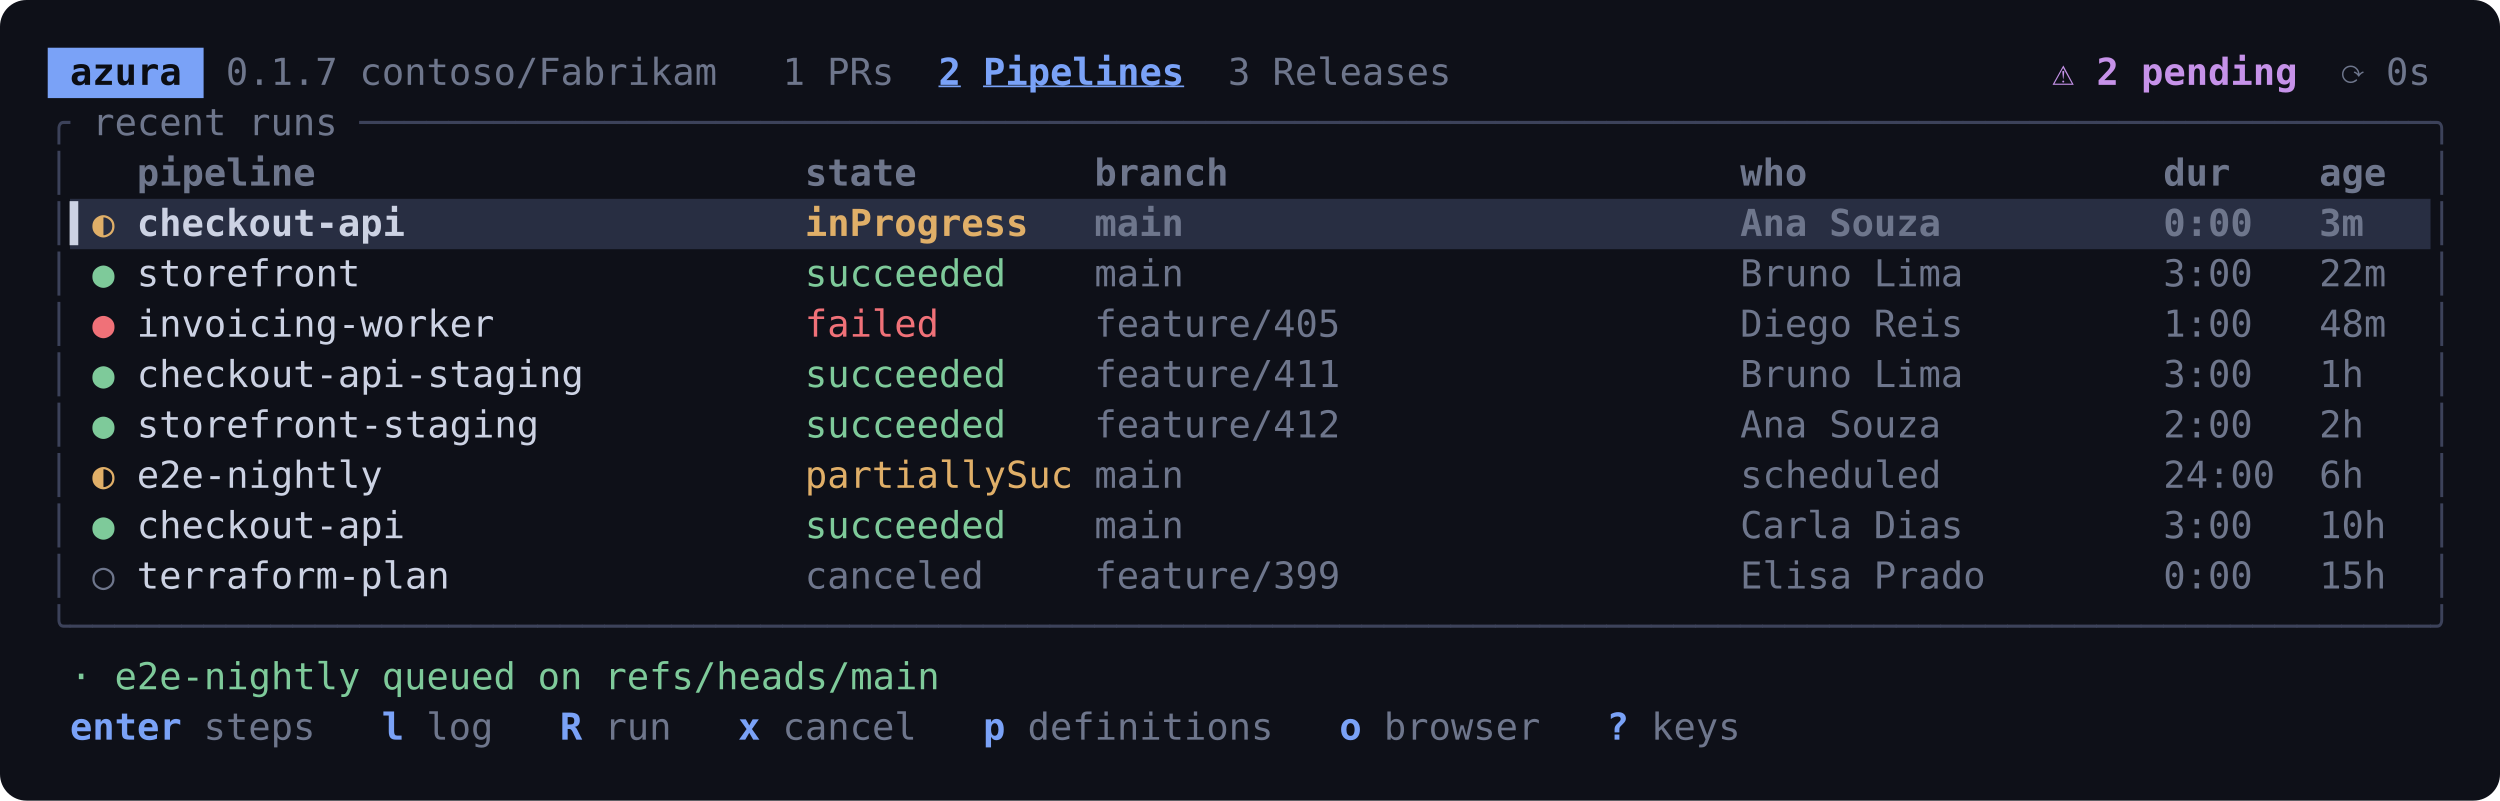
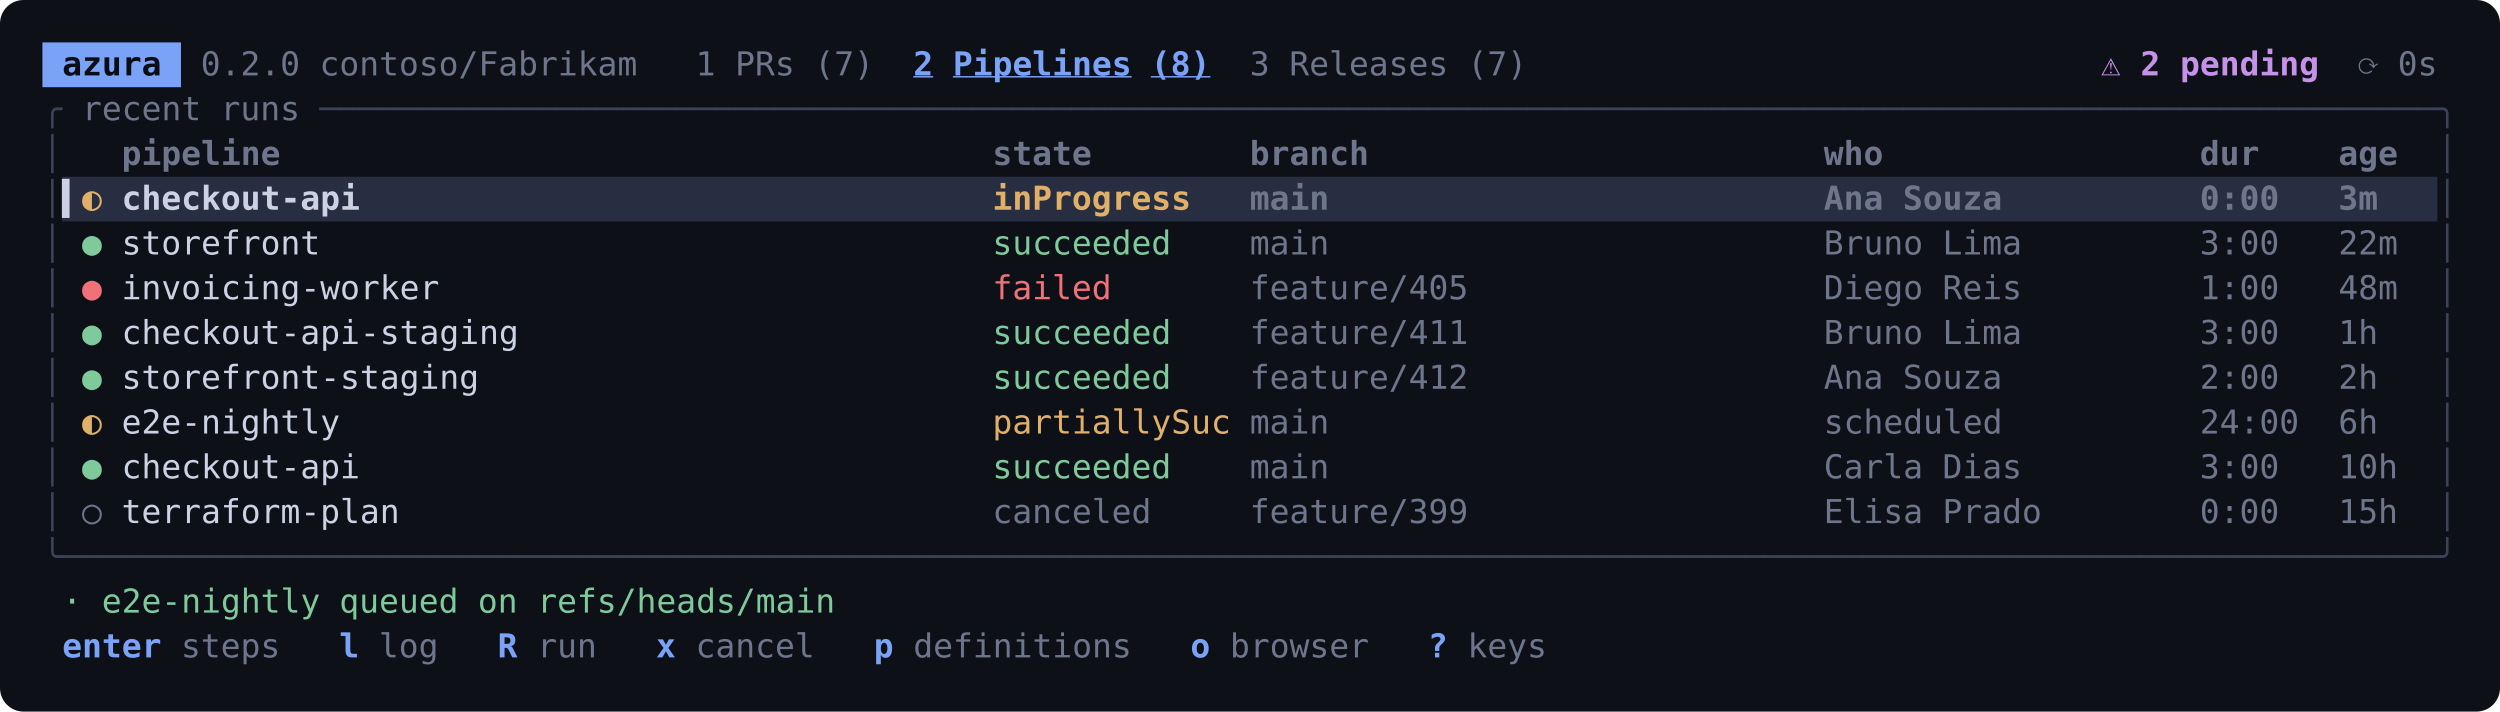
- <svg xmlns="http://www.w3.org/2000/svg" width="943" height="302" viewBox="0 0 943 302">
-   <rect width="943" height="302" rx="10" fill="#0e1018" />
+ <svg xmlns="http://www.w3.org/2000/svg" width="1061" height="302" viewBox="0 0 1061 302">
+   <rect width="1061" height="302" rx="10" fill="#0e1018" />
  <g font-family="SFMono-Regular,Menlo,Consolas,'DejaVu Sans Mono',monospace" font-size="14" xml:space="preserve">
    <rect x="18.0" y="18.0" width="58.8" height="19" fill="#7aa2f7" />
    <text x="26.4" y="32.0" textLength="42.0" lengthAdjust="spacingAndGlyphs" fill="#0b0d14" font-weight="600">azura</text>
-     <text x="85.2" y="32.0" textLength="42.0" lengthAdjust="spacingAndGlyphs" fill="#6e768c">0.1.7</text>
+     <text x="85.2" y="32.0" textLength="42.0" lengthAdjust="spacingAndGlyphs" fill="#6e768c">0.2.0</text>
    <text x="135.6" y="32.0" textLength="134.4" lengthAdjust="spacingAndGlyphs" fill="#6e768c">contoso/Fabrikam</text>
    <text x="295.2" y="32.0" textLength="8.4" lengthAdjust="spacingAndGlyphs" fill="#6e768c">1</text>
    <text x="312.0" y="32.0" textLength="25.2" lengthAdjust="spacingAndGlyphs" fill="#6e768c">PRs</text>
-     <text x="354.0" y="32.0" textLength="8.4" lengthAdjust="spacingAndGlyphs" fill="#7aa2f7" font-weight="600" text-decoration="underline">2</text>
-     <text x="370.8" y="32.0" textLength="75.6" lengthAdjust="spacingAndGlyphs" fill="#7aa2f7" font-weight="600" text-decoration="underline">Pipelines</text>
-     <text x="463.2" y="32.0" textLength="8.4" lengthAdjust="spacingAndGlyphs" fill="#6e768c">3</text>
-     <text x="480.0" y="32.0" textLength="67.2" lengthAdjust="spacingAndGlyphs" fill="#6e768c">Releases</text>
-     <text x="774.0" y="32.0" textLength="8.4" lengthAdjust="spacingAndGlyphs" fill="#c692e9" font-weight="600">⚠</text>
-     <text x="790.8" y="32.0" textLength="8.4" lengthAdjust="spacingAndGlyphs" fill="#c692e9" font-weight="600">2</text>
-     <text x="807.6" y="32.0" textLength="58.8" lengthAdjust="spacingAndGlyphs" fill="#c692e9" font-weight="600">pending</text>
-     <text x="883.2" y="32.0" textLength="8.4" lengthAdjust="spacingAndGlyphs" fill="#6e768c">⟳</text>
-     <text x="900.0" y="32.0" textLength="16.8" lengthAdjust="spacingAndGlyphs" fill="#6e768c">0s</text>
+     <text x="345.6" y="32.0" textLength="25.2" lengthAdjust="spacingAndGlyphs" fill="#6e768c">(7)</text>
+     <text x="387.6" y="32.0" textLength="8.4" lengthAdjust="spacingAndGlyphs" fill="#7aa2f7" font-weight="600" text-decoration="underline">2</text>
+     <text x="404.4" y="32.0" textLength="75.6" lengthAdjust="spacingAndGlyphs" fill="#7aa2f7" font-weight="600" text-decoration="underline">Pipelines</text>
+     <text x="488.4" y="32.0" textLength="25.2" lengthAdjust="spacingAndGlyphs" fill="#7aa2f7" font-weight="600" text-decoration="underline">(8)</text>
+     <text x="530.4" y="32.0" textLength="8.4" lengthAdjust="spacingAndGlyphs" fill="#6e768c">3</text>
+     <text x="547.2" y="32.0" textLength="67.2" lengthAdjust="spacingAndGlyphs" fill="#6e768c">Releases</text>
+     <text x="622.8" y="32.0" textLength="25.2" lengthAdjust="spacingAndGlyphs" fill="#6e768c">(7)</text>
+     <text x="891.6" y="32.0" textLength="8.4" lengthAdjust="spacingAndGlyphs" fill="#c692e9" font-weight="600">⚠</text>
+     <text x="908.4" y="32.0" textLength="8.4" lengthAdjust="spacingAndGlyphs" fill="#c692e9" font-weight="600">2</text>
+     <text x="925.2" y="32.0" textLength="58.8" lengthAdjust="spacingAndGlyphs" fill="#c692e9" font-weight="600">pending</text>
+     <text x="1000.8" y="32.0" textLength="8.4" lengthAdjust="spacingAndGlyphs" fill="#6e768c">⟳</text>
+     <text x="1017.6" y="32.0" textLength="16.8" lengthAdjust="spacingAndGlyphs" fill="#6e768c">0s</text>
    <text x="18.0" y="51.0" textLength="8.4" lengthAdjust="spacingAndGlyphs" fill="#3c425a">╭</text>
    <text x="34.8" y="51.0" textLength="50.4" lengthAdjust="spacingAndGlyphs" fill="#6e768c">recent</text>
    <text x="93.6" y="51.0" textLength="33.6" lengthAdjust="spacingAndGlyphs" fill="#6e768c">runs</text>
    <text x="135.6" y="51.0" textLength="8.4" lengthAdjust="spacingAndGlyphs" fill="#3c425a">─</text>
    <text x="144.0" y="51.0" textLength="8.4" lengthAdjust="spacingAndGlyphs" fill="#3c425a">─</text>
    <text x="152.4" y="51.0" textLength="8.4" lengthAdjust="spacingAndGlyphs" fill="#3c425a">─</text>
    <text x="160.8" y="51.0" textLength="8.4" lengthAdjust="spacingAndGlyphs" fill="#3c425a">─</text>
    <text x="169.2" y="51.0" textLength="8.4" lengthAdjust="spacingAndGlyphs" fill="#3c425a">─</text>
    <text x="177.6" y="51.0" textLength="8.4" lengthAdjust="spacingAndGlyphs" fill="#3c425a">─</text>
    <text x="186.0" y="51.0" textLength="8.4" lengthAdjust="spacingAndGlyphs" fill="#3c425a">─</text>
    <text x="194.4" y="51.0" textLength="8.4" lengthAdjust="spacingAndGlyphs" fill="#3c425a">─</text>
    <text x="202.8" y="51.0" textLength="8.4" lengthAdjust="spacingAndGlyphs" fill="#3c425a">─</text>
    <text x="211.2" y="51.0" textLength="8.4" lengthAdjust="spacingAndGlyphs" fill="#3c425a">─</text>
    <text x="219.6" y="51.0" textLength="8.4" lengthAdjust="spacingAndGlyphs" fill="#3c425a">─</text>
    <text x="228.0" y="51.0" textLength="8.4" lengthAdjust="spacingAndGlyphs" fill="#3c425a">─</text>
    <text x="236.4" y="51.0" textLength="8.4" lengthAdjust="spacingAndGlyphs" fill="#3c425a">─</text>
    <text x="244.8" y="51.0" textLength="8.4" lengthAdjust="spacingAndGlyphs" fill="#3c425a">─</text>
    <text x="253.2" y="51.0" textLength="8.4" lengthAdjust="spacingAndGlyphs" fill="#3c425a">─</text>
    <text x="261.6" y="51.0" textLength="8.4" lengthAdjust="spacingAndGlyphs" fill="#3c425a">─</text>
    <text x="270.0" y="51.0" textLength="8.4" lengthAdjust="spacingAndGlyphs" fill="#3c425a">─</text>
    <text x="278.4" y="51.0" textLength="8.4" lengthAdjust="spacingAndGlyphs" fill="#3c425a">─</text>
    <text x="286.8" y="51.0" textLength="8.4" lengthAdjust="spacingAndGlyphs" fill="#3c425a">─</text>
    <text x="295.2" y="51.0" textLength="8.4" lengthAdjust="spacingAndGlyphs" fill="#3c425a">─</text>
    <text x="303.6" y="51.0" textLength="8.4" lengthAdjust="spacingAndGlyphs" fill="#3c425a">─</text>
    <text x="312.0" y="51.0" textLength="8.4" lengthAdjust="spacingAndGlyphs" fill="#3c425a">─</text>
    <text x="320.4" y="51.0" textLength="8.4" lengthAdjust="spacingAndGlyphs" fill="#3c425a">─</text>
    <text x="328.8" y="51.0" textLength="8.4" lengthAdjust="spacingAndGlyphs" fill="#3c425a">─</text>
    <text x="337.2" y="51.0" textLength="8.4" lengthAdjust="spacingAndGlyphs" fill="#3c425a">─</text>
    <text x="345.6" y="51.0" textLength="8.4" lengthAdjust="spacingAndGlyphs" fill="#3c425a">─</text>
    <text x="354.0" y="51.0" textLength="8.4" lengthAdjust="spacingAndGlyphs" fill="#3c425a">─</text>
    <text x="362.4" y="51.0" textLength="8.4" lengthAdjust="spacingAndGlyphs" fill="#3c425a">─</text>
    <text x="370.8" y="51.0" textLength="8.4" lengthAdjust="spacingAndGlyphs" fill="#3c425a">─</text>
    <text x="379.2" y="51.0" textLength="8.4" lengthAdjust="spacingAndGlyphs" fill="#3c425a">─</text>
    <text x="387.6" y="51.0" textLength="8.4" lengthAdjust="spacingAndGlyphs" fill="#3c425a">─</text>
    <text x="396.0" y="51.0" textLength="8.4" lengthAdjust="spacingAndGlyphs" fill="#3c425a">─</text>
    <text x="404.4" y="51.0" textLength="8.4" lengthAdjust="spacingAndGlyphs" fill="#3c425a">─</text>
    <text x="412.8" y="51.0" textLength="8.4" lengthAdjust="spacingAndGlyphs" fill="#3c425a">─</text>
    <text x="421.2" y="51.0" textLength="8.4" lengthAdjust="spacingAndGlyphs" fill="#3c425a">─</text>
    <text x="429.6" y="51.0" textLength="8.4" lengthAdjust="spacingAndGlyphs" fill="#3c425a">─</text>
    <text x="438.0" y="51.0" textLength="8.4" lengthAdjust="spacingAndGlyphs" fill="#3c425a">─</text>
    <text x="446.4" y="51.0" textLength="8.4" lengthAdjust="spacingAndGlyphs" fill="#3c425a">─</text>
    <text x="454.8" y="51.0" textLength="8.4" lengthAdjust="spacingAndGlyphs" fill="#3c425a">─</text>
    <text x="463.2" y="51.0" textLength="8.4" lengthAdjust="spacingAndGlyphs" fill="#3c425a">─</text>
    <text x="471.6" y="51.0" textLength="8.4" lengthAdjust="spacingAndGlyphs" fill="#3c425a">─</text>
    <text x="480.0" y="51.0" textLength="8.4" lengthAdjust="spacingAndGlyphs" fill="#3c425a">─</text>
    <text x="488.4" y="51.0" textLength="8.4" lengthAdjust="spacingAndGlyphs" fill="#3c425a">─</text>
    <text x="496.8" y="51.0" textLength="8.4" lengthAdjust="spacingAndGlyphs" fill="#3c425a">─</text>
    <text x="505.2" y="51.0" textLength="8.4" lengthAdjust="spacingAndGlyphs" fill="#3c425a">─</text>
    <text x="513.6" y="51.0" textLength="8.4" lengthAdjust="spacingAndGlyphs" fill="#3c425a">─</text>
    <text x="522.0" y="51.0" textLength="8.4" lengthAdjust="spacingAndGlyphs" fill="#3c425a">─</text>
    <text x="530.4" y="51.0" textLength="8.4" lengthAdjust="spacingAndGlyphs" fill="#3c425a">─</text>
    <text x="538.8" y="51.0" textLength="8.4" lengthAdjust="spacingAndGlyphs" fill="#3c425a">─</text>
    <text x="547.2" y="51.0" textLength="8.4" lengthAdjust="spacingAndGlyphs" fill="#3c425a">─</text>
    <text x="555.6" y="51.0" textLength="8.4" lengthAdjust="spacingAndGlyphs" fill="#3c425a">─</text>
    <text x="564.0" y="51.0" textLength="8.4" lengthAdjust="spacingAndGlyphs" fill="#3c425a">─</text>
    <text x="572.4" y="51.0" textLength="8.4" lengthAdjust="spacingAndGlyphs" fill="#3c425a">─</text>
    <text x="580.8" y="51.0" textLength="8.4" lengthAdjust="spacingAndGlyphs" fill="#3c425a">─</text>
    <text x="589.2" y="51.0" textLength="8.4" lengthAdjust="spacingAndGlyphs" fill="#3c425a">─</text>
    <text x="597.6" y="51.0" textLength="8.4" lengthAdjust="spacingAndGlyphs" fill="#3c425a">─</text>
    <text x="606.0" y="51.0" textLength="8.4" lengthAdjust="spacingAndGlyphs" fill="#3c425a">─</text>
    <text x="614.4" y="51.0" textLength="8.4" lengthAdjust="spacingAndGlyphs" fill="#3c425a">─</text>
    <text x="622.8" y="51.0" textLength="8.4" lengthAdjust="spacingAndGlyphs" fill="#3c425a">─</text>
    <text x="631.2" y="51.0" textLength="8.4" lengthAdjust="spacingAndGlyphs" fill="#3c425a">─</text>
    <text x="639.6" y="51.0" textLength="8.4" lengthAdjust="spacingAndGlyphs" fill="#3c425a">─</text>
    <text x="648.0" y="51.0" textLength="8.4" lengthAdjust="spacingAndGlyphs" fill="#3c425a">─</text>
    <text x="656.4" y="51.0" textLength="8.4" lengthAdjust="spacingAndGlyphs" fill="#3c425a">─</text>
    <text x="664.8" y="51.0" textLength="8.4" lengthAdjust="spacingAndGlyphs" fill="#3c425a">─</text>
    <text x="673.2" y="51.0" textLength="8.4" lengthAdjust="spacingAndGlyphs" fill="#3c425a">─</text>
    <text x="681.6" y="51.0" textLength="8.4" lengthAdjust="spacingAndGlyphs" fill="#3c425a">─</text>
    <text x="690.0" y="51.0" textLength="8.4" lengthAdjust="spacingAndGlyphs" fill="#3c425a">─</text>
    <text x="698.4" y="51.0" textLength="8.4" lengthAdjust="spacingAndGlyphs" fill="#3c425a">─</text>
    <text x="706.8" y="51.0" textLength="8.4" lengthAdjust="spacingAndGlyphs" fill="#3c425a">─</text>
    <text x="715.2" y="51.0" textLength="8.4" lengthAdjust="spacingAndGlyphs" fill="#3c425a">─</text>
    <text x="723.6" y="51.0" textLength="8.4" lengthAdjust="spacingAndGlyphs" fill="#3c425a">─</text>
    <text x="732.0" y="51.0" textLength="8.4" lengthAdjust="spacingAndGlyphs" fill="#3c425a">─</text>
    <text x="740.4" y="51.0" textLength="8.4" lengthAdjust="spacingAndGlyphs" fill="#3c425a">─</text>
    <text x="748.8" y="51.0" textLength="8.4" lengthAdjust="spacingAndGlyphs" fill="#3c425a">─</text>
    <text x="757.2" y="51.0" textLength="8.4" lengthAdjust="spacingAndGlyphs" fill="#3c425a">─</text>
    <text x="765.6" y="51.0" textLength="8.4" lengthAdjust="spacingAndGlyphs" fill="#3c425a">─</text>
    <text x="774.0" y="51.0" textLength="8.4" lengthAdjust="spacingAndGlyphs" fill="#3c425a">─</text>
    <text x="782.4" y="51.0" textLength="8.4" lengthAdjust="spacingAndGlyphs" fill="#3c425a">─</text>
    <text x="790.8" y="51.0" textLength="8.4" lengthAdjust="spacingAndGlyphs" fill="#3c425a">─</text>
    <text x="799.2" y="51.0" textLength="8.4" lengthAdjust="spacingAndGlyphs" fill="#3c425a">─</text>
    <text x="807.6" y="51.0" textLength="8.4" lengthAdjust="spacingAndGlyphs" fill="#3c425a">─</text>
    <text x="816.0" y="51.0" textLength="8.4" lengthAdjust="spacingAndGlyphs" fill="#3c425a">─</text>
    <text x="824.4" y="51.0" textLength="8.4" lengthAdjust="spacingAndGlyphs" fill="#3c425a">─</text>
    <text x="832.8" y="51.0" textLength="8.4" lengthAdjust="spacingAndGlyphs" fill="#3c425a">─</text>
    <text x="841.2" y="51.0" textLength="8.4" lengthAdjust="spacingAndGlyphs" fill="#3c425a">─</text>
    <text x="849.6" y="51.0" textLength="8.4" lengthAdjust="spacingAndGlyphs" fill="#3c425a">─</text>
    <text x="858.0" y="51.0" textLength="8.4" lengthAdjust="spacingAndGlyphs" fill="#3c425a">─</text>
    <text x="866.4" y="51.0" textLength="8.4" lengthAdjust="spacingAndGlyphs" fill="#3c425a">─</text>
    <text x="874.8" y="51.0" textLength="8.4" lengthAdjust="spacingAndGlyphs" fill="#3c425a">─</text>
    <text x="883.2" y="51.0" textLength="8.4" lengthAdjust="spacingAndGlyphs" fill="#3c425a">─</text>
    <text x="891.6" y="51.0" textLength="8.4" lengthAdjust="spacingAndGlyphs" fill="#3c425a">─</text>
    <text x="900.0" y="51.0" textLength="8.4" lengthAdjust="spacingAndGlyphs" fill="#3c425a">─</text>
    <text x="908.4" y="51.0" textLength="8.4" lengthAdjust="spacingAndGlyphs" fill="#3c425a">─</text>
-     <text x="916.8" y="51.0" textLength="8.4" lengthAdjust="spacingAndGlyphs" fill="#3c425a">╮</text>
+     <text x="916.8" y="51.0" textLength="8.4" lengthAdjust="spacingAndGlyphs" fill="#3c425a">─</text>
+     <text x="925.2" y="51.0" textLength="8.4" lengthAdjust="spacingAndGlyphs" fill="#3c425a">─</text>
+     <text x="933.6" y="51.0" textLength="8.4" lengthAdjust="spacingAndGlyphs" fill="#3c425a">─</text>
+     <text x="942.0" y="51.0" textLength="8.4" lengthAdjust="spacingAndGlyphs" fill="#3c425a">─</text>
+     <text x="950.4" y="51.0" textLength="8.4" lengthAdjust="spacingAndGlyphs" fill="#3c425a">─</text>
+     <text x="958.8" y="51.0" textLength="8.4" lengthAdjust="spacingAndGlyphs" fill="#3c425a">─</text>
+     <text x="967.2" y="51.0" textLength="8.4" lengthAdjust="spacingAndGlyphs" fill="#3c425a">─</text>
+     <text x="975.6" y="51.0" textLength="8.4" lengthAdjust="spacingAndGlyphs" fill="#3c425a">─</text>
+     <text x="984.0" y="51.0" textLength="8.4" lengthAdjust="spacingAndGlyphs" fill="#3c425a">─</text>
+     <text x="992.4" y="51.0" textLength="8.4" lengthAdjust="spacingAndGlyphs" fill="#3c425a">─</text>
+     <text x="1000.8" y="51.0" textLength="8.4" lengthAdjust="spacingAndGlyphs" fill="#3c425a">─</text>
+     <text x="1009.2" y="51.0" textLength="8.4" lengthAdjust="spacingAndGlyphs" fill="#3c425a">─</text>
+     <text x="1017.6" y="51.0" textLength="8.4" lengthAdjust="spacingAndGlyphs" fill="#3c425a">─</text>
+     <text x="1026.0" y="51.0" textLength="8.4" lengthAdjust="spacingAndGlyphs" fill="#3c425a">─</text>
+     <text x="1034.4" y="51.0" textLength="8.4" lengthAdjust="spacingAndGlyphs" fill="#3c425a">╮</text>
    <text x="18.0" y="70.0" textLength="8.4" lengthAdjust="spacingAndGlyphs" fill="#3c425a">│</text>
    <text x="51.6" y="70.0" textLength="67.2" lengthAdjust="spacingAndGlyphs" fill="#6e768c" font-weight="600">pipeline</text>
-     <text x="303.6" y="70.0" textLength="42.0" lengthAdjust="spacingAndGlyphs" fill="#6e768c" font-weight="600">state</text>
-     <text x="412.8" y="70.0" textLength="50.4" lengthAdjust="spacingAndGlyphs" fill="#6e768c" font-weight="600">branch</text>
-     <text x="656.4" y="70.0" textLength="25.2" lengthAdjust="spacingAndGlyphs" fill="#6e768c" font-weight="600">who</text>
-     <text x="816.0" y="70.0" textLength="25.2" lengthAdjust="spacingAndGlyphs" fill="#6e768c" font-weight="600">dur</text>
-     <text x="874.8" y="70.0" textLength="25.2" lengthAdjust="spacingAndGlyphs" fill="#6e768c" font-weight="600">age</text>
-     <text x="916.8" y="70.0" textLength="8.4" lengthAdjust="spacingAndGlyphs" fill="#3c425a">│</text>
-     <rect x="26.4" y="75.0" width="890.4" height="19" fill="#282e42" />
+     <text x="421.2" y="70.0" textLength="42.0" lengthAdjust="spacingAndGlyphs" fill="#6e768c" font-weight="600">state</text>
+     <text x="530.4" y="70.0" textLength="50.4" lengthAdjust="spacingAndGlyphs" fill="#6e768c" font-weight="600">branch</text>
+     <text x="774.0" y="70.0" textLength="25.2" lengthAdjust="spacingAndGlyphs" fill="#6e768c" font-weight="600">who</text>
+     <text x="933.6" y="70.0" textLength="25.2" lengthAdjust="spacingAndGlyphs" fill="#6e768c" font-weight="600">dur</text>
+     <text x="992.4" y="70.0" textLength="25.2" lengthAdjust="spacingAndGlyphs" fill="#6e768c" font-weight="600">age</text>
+     <text x="1034.4" y="70.0" textLength="8.4" lengthAdjust="spacingAndGlyphs" fill="#3c425a">│</text>
+     <rect x="26.4" y="75.0" width="1008.0" height="19" fill="#282e42" />
    <text x="18.0" y="89.0" textLength="8.4" lengthAdjust="spacingAndGlyphs" fill="#3c425a">│</text>
    <text x="26.4" y="89.0" textLength="8.4" lengthAdjust="spacingAndGlyphs" fill="#ccd2e3" font-weight="600">▍</text>
    <text x="34.8" y="89.0" textLength="8.4" lengthAdjust="spacingAndGlyphs" fill="#e0af68" font-weight="600">◐</text>
    <text x="51.6" y="89.0" textLength="100.8" lengthAdjust="spacingAndGlyphs" fill="#ccd2e3" font-weight="600">checkout-api</text>
-     <text x="303.6" y="89.0" textLength="84.0" lengthAdjust="spacingAndGlyphs" fill="#e0af68" font-weight="600">inProgress</text>
-     <text x="412.8" y="89.0" textLength="33.6" lengthAdjust="spacingAndGlyphs" fill="#6e768c" font-weight="600">main</text>
-     <text x="656.4" y="89.0" textLength="25.2" lengthAdjust="spacingAndGlyphs" fill="#6e768c" font-weight="600">Ana</text>
-     <text x="690.0" y="89.0" textLength="42.0" lengthAdjust="spacingAndGlyphs" fill="#6e768c" font-weight="600">Souza</text>
-     <text x="816.0" y="89.0" textLength="33.6" lengthAdjust="spacingAndGlyphs" fill="#6e768c" font-weight="600">0:00</text>
-     <text x="874.8" y="89.0" textLength="16.8" lengthAdjust="spacingAndGlyphs" fill="#6e768c" font-weight="600">3m</text>
-     <text x="916.8" y="89.0" textLength="8.4" lengthAdjust="spacingAndGlyphs" fill="#3c425a">│</text>
+     <text x="421.2" y="89.0" textLength="84.0" lengthAdjust="spacingAndGlyphs" fill="#e0af68" font-weight="600">inProgress</text>
+     <text x="530.4" y="89.0" textLength="33.6" lengthAdjust="spacingAndGlyphs" fill="#6e768c" font-weight="600">main</text>
+     <text x="774.0" y="89.0" textLength="25.2" lengthAdjust="spacingAndGlyphs" fill="#6e768c" font-weight="600">Ana</text>
+     <text x="807.6" y="89.0" textLength="42.0" lengthAdjust="spacingAndGlyphs" fill="#6e768c" font-weight="600">Souza</text>
+     <text x="933.6" y="89.0" textLength="33.6" lengthAdjust="spacingAndGlyphs" fill="#6e768c" font-weight="600">0:00</text>
+     <text x="992.4" y="89.0" textLength="16.8" lengthAdjust="spacingAndGlyphs" fill="#6e768c" font-weight="600">3m</text>
+     <text x="1034.4" y="89.0" textLength="8.4" lengthAdjust="spacingAndGlyphs" fill="#3c425a">│</text>
    <text x="18.0" y="108.0" textLength="8.4" lengthAdjust="spacingAndGlyphs" fill="#3c425a">│</text>
    <text x="34.8" y="108.0" textLength="8.4" lengthAdjust="spacingAndGlyphs" fill="#7eca9a">●</text>
    <text x="51.6" y="108.0" textLength="84.0" lengthAdjust="spacingAndGlyphs" fill="#ccd2e3">storefront</text>
-     <text x="303.6" y="108.0" textLength="75.6" lengthAdjust="spacingAndGlyphs" fill="#7eca9a">succeeded</text>
-     <text x="412.8" y="108.0" textLength="33.6" lengthAdjust="spacingAndGlyphs" fill="#6e768c">main</text>
-     <text x="656.4" y="108.0" textLength="42.0" lengthAdjust="spacingAndGlyphs" fill="#6e768c">Bruno</text>
-     <text x="706.8" y="108.0" textLength="33.6" lengthAdjust="spacingAndGlyphs" fill="#6e768c">Lima</text>
-     <text x="816.0" y="108.0" textLength="33.6" lengthAdjust="spacingAndGlyphs" fill="#6e768c">3:00</text>
-     <text x="874.8" y="108.0" textLength="25.2" lengthAdjust="spacingAndGlyphs" fill="#6e768c">22m</text>
-     <text x="916.8" y="108.0" textLength="8.4" lengthAdjust="spacingAndGlyphs" fill="#3c425a">│</text>
+     <text x="421.2" y="108.0" textLength="75.6" lengthAdjust="spacingAndGlyphs" fill="#7eca9a">succeeded</text>
+     <text x="530.4" y="108.0" textLength="33.6" lengthAdjust="spacingAndGlyphs" fill="#6e768c">main</text>
+     <text x="774.0" y="108.0" textLength="42.0" lengthAdjust="spacingAndGlyphs" fill="#6e768c">Bruno</text>
+     <text x="824.4" y="108.0" textLength="33.6" lengthAdjust="spacingAndGlyphs" fill="#6e768c">Lima</text>
+     <text x="933.6" y="108.0" textLength="33.6" lengthAdjust="spacingAndGlyphs" fill="#6e768c">3:00</text>
+     <text x="992.4" y="108.0" textLength="25.2" lengthAdjust="spacingAndGlyphs" fill="#6e768c">22m</text>
+     <text x="1034.4" y="108.0" textLength="8.4" lengthAdjust="spacingAndGlyphs" fill="#3c425a">│</text>
    <text x="18.0" y="127.0" textLength="8.4" lengthAdjust="spacingAndGlyphs" fill="#3c425a">│</text>
    <text x="34.8" y="127.0" textLength="8.4" lengthAdjust="spacingAndGlyphs" fill="#f07178">●</text>
    <text x="51.6" y="127.0" textLength="134.4" lengthAdjust="spacingAndGlyphs" fill="#ccd2e3">invoicing-worker</text>
-     <text x="303.6" y="127.0" textLength="50.4" lengthAdjust="spacingAndGlyphs" fill="#f07178">failed</text>
-     <text x="412.8" y="127.0" textLength="92.4" lengthAdjust="spacingAndGlyphs" fill="#6e768c">feature/405</text>
-     <text x="656.4" y="127.0" textLength="42.0" lengthAdjust="spacingAndGlyphs" fill="#6e768c">Diego</text>
-     <text x="706.8" y="127.0" textLength="33.6" lengthAdjust="spacingAndGlyphs" fill="#6e768c">Reis</text>
-     <text x="816.0" y="127.0" textLength="33.6" lengthAdjust="spacingAndGlyphs" fill="#6e768c">1:00</text>
-     <text x="874.8" y="127.0" textLength="25.2" lengthAdjust="spacingAndGlyphs" fill="#6e768c">48m</text>
-     <text x="916.8" y="127.0" textLength="8.4" lengthAdjust="spacingAndGlyphs" fill="#3c425a">│</text>
+     <text x="421.2" y="127.0" textLength="50.4" lengthAdjust="spacingAndGlyphs" fill="#f07178">failed</text>
+     <text x="530.4" y="127.0" textLength="92.4" lengthAdjust="spacingAndGlyphs" fill="#6e768c">feature/405</text>
+     <text x="774.0" y="127.0" textLength="42.0" lengthAdjust="spacingAndGlyphs" fill="#6e768c">Diego</text>
+     <text x="824.4" y="127.0" textLength="33.6" lengthAdjust="spacingAndGlyphs" fill="#6e768c">Reis</text>
+     <text x="933.6" y="127.0" textLength="33.6" lengthAdjust="spacingAndGlyphs" fill="#6e768c">1:00</text>
+     <text x="992.4" y="127.0" textLength="25.2" lengthAdjust="spacingAndGlyphs" fill="#6e768c">48m</text>
+     <text x="1034.4" y="127.0" textLength="8.4" lengthAdjust="spacingAndGlyphs" fill="#3c425a">│</text>
    <text x="18.0" y="146.0" textLength="8.4" lengthAdjust="spacingAndGlyphs" fill="#3c425a">│</text>
    <text x="34.8" y="146.0" textLength="8.4" lengthAdjust="spacingAndGlyphs" fill="#7eca9a">●</text>
    <text x="51.6" y="146.0" textLength="168.0" lengthAdjust="spacingAndGlyphs" fill="#ccd2e3">checkout-api-staging</text>
-     <text x="303.6" y="146.0" textLength="75.6" lengthAdjust="spacingAndGlyphs" fill="#7eca9a">succeeded</text>
-     <text x="412.8" y="146.0" textLength="92.4" lengthAdjust="spacingAndGlyphs" fill="#6e768c">feature/411</text>
-     <text x="656.4" y="146.0" textLength="42.0" lengthAdjust="spacingAndGlyphs" fill="#6e768c">Bruno</text>
-     <text x="706.8" y="146.0" textLength="33.6" lengthAdjust="spacingAndGlyphs" fill="#6e768c">Lima</text>
-     <text x="816.0" y="146.0" textLength="33.6" lengthAdjust="spacingAndGlyphs" fill="#6e768c">3:00</text>
-     <text x="874.8" y="146.0" textLength="16.8" lengthAdjust="spacingAndGlyphs" fill="#6e768c">1h</text>
-     <text x="916.8" y="146.0" textLength="8.4" lengthAdjust="spacingAndGlyphs" fill="#3c425a">│</text>
+     <text x="421.2" y="146.0" textLength="75.6" lengthAdjust="spacingAndGlyphs" fill="#7eca9a">succeeded</text>
+     <text x="530.4" y="146.0" textLength="92.4" lengthAdjust="spacingAndGlyphs" fill="#6e768c">feature/411</text>
+     <text x="774.0" y="146.0" textLength="42.0" lengthAdjust="spacingAndGlyphs" fill="#6e768c">Bruno</text>
+     <text x="824.4" y="146.0" textLength="33.6" lengthAdjust="spacingAndGlyphs" fill="#6e768c">Lima</text>
+     <text x="933.6" y="146.0" textLength="33.6" lengthAdjust="spacingAndGlyphs" fill="#6e768c">3:00</text>
+     <text x="992.4" y="146.0" textLength="16.8" lengthAdjust="spacingAndGlyphs" fill="#6e768c">1h</text>
+     <text x="1034.4" y="146.0" textLength="8.4" lengthAdjust="spacingAndGlyphs" fill="#3c425a">│</text>
    <text x="18.0" y="165.0" textLength="8.4" lengthAdjust="spacingAndGlyphs" fill="#3c425a">│</text>
    <text x="34.8" y="165.0" textLength="8.4" lengthAdjust="spacingAndGlyphs" fill="#7eca9a">●</text>
    <text x="51.6" y="165.0" textLength="151.2" lengthAdjust="spacingAndGlyphs" fill="#ccd2e3">storefront-staging</text>
-     <text x="303.6" y="165.0" textLength="75.6" lengthAdjust="spacingAndGlyphs" fill="#7eca9a">succeeded</text>
-     <text x="412.8" y="165.0" textLength="92.4" lengthAdjust="spacingAndGlyphs" fill="#6e768c">feature/412</text>
-     <text x="656.4" y="165.0" textLength="25.2" lengthAdjust="spacingAndGlyphs" fill="#6e768c">Ana</text>
-     <text x="690.0" y="165.0" textLength="42.0" lengthAdjust="spacingAndGlyphs" fill="#6e768c">Souza</text>
-     <text x="816.0" y="165.0" textLength="33.6" lengthAdjust="spacingAndGlyphs" fill="#6e768c">2:00</text>
-     <text x="874.8" y="165.0" textLength="16.8" lengthAdjust="spacingAndGlyphs" fill="#6e768c">2h</text>
-     <text x="916.8" y="165.0" textLength="8.4" lengthAdjust="spacingAndGlyphs" fill="#3c425a">│</text>
+     <text x="421.2" y="165.0" textLength="75.6" lengthAdjust="spacingAndGlyphs" fill="#7eca9a">succeeded</text>
+     <text x="530.4" y="165.0" textLength="92.4" lengthAdjust="spacingAndGlyphs" fill="#6e768c">feature/412</text>
+     <text x="774.0" y="165.0" textLength="25.2" lengthAdjust="spacingAndGlyphs" fill="#6e768c">Ana</text>
+     <text x="807.6" y="165.0" textLength="42.0" lengthAdjust="spacingAndGlyphs" fill="#6e768c">Souza</text>
+     <text x="933.6" y="165.0" textLength="33.6" lengthAdjust="spacingAndGlyphs" fill="#6e768c">2:00</text>
+     <text x="992.4" y="165.0" textLength="16.8" lengthAdjust="spacingAndGlyphs" fill="#6e768c">2h</text>
+     <text x="1034.4" y="165.0" textLength="8.4" lengthAdjust="spacingAndGlyphs" fill="#3c425a">│</text>
    <text x="18.0" y="184.0" textLength="8.4" lengthAdjust="spacingAndGlyphs" fill="#3c425a">│</text>
    <text x="34.8" y="184.0" textLength="8.4" lengthAdjust="spacingAndGlyphs" fill="#e0af68">◐</text>
    <text x="51.6" y="184.0" textLength="92.4" lengthAdjust="spacingAndGlyphs" fill="#ccd2e3">e2e-nightly</text>
-     <text x="303.6" y="184.0" textLength="100.8" lengthAdjust="spacingAndGlyphs" fill="#e0af68">partiallySuc</text>
-     <text x="412.8" y="184.0" textLength="33.6" lengthAdjust="spacingAndGlyphs" fill="#6e768c">main</text>
-     <text x="656.4" y="184.0" textLength="75.6" lengthAdjust="spacingAndGlyphs" fill="#6e768c">scheduled</text>
-     <text x="816.0" y="184.0" textLength="42.0" lengthAdjust="spacingAndGlyphs" fill="#6e768c">24:00</text>
-     <text x="874.8" y="184.0" textLength="16.8" lengthAdjust="spacingAndGlyphs" fill="#6e768c">6h</text>
-     <text x="916.8" y="184.0" textLength="8.4" lengthAdjust="spacingAndGlyphs" fill="#3c425a">│</text>
+     <text x="421.2" y="184.0" textLength="100.8" lengthAdjust="spacingAndGlyphs" fill="#e0af68">partiallySuc</text>
+     <text x="530.4" y="184.0" textLength="33.6" lengthAdjust="spacingAndGlyphs" fill="#6e768c">main</text>
+     <text x="774.0" y="184.0" textLength="75.6" lengthAdjust="spacingAndGlyphs" fill="#6e768c">scheduled</text>
+     <text x="933.6" y="184.0" textLength="42.0" lengthAdjust="spacingAndGlyphs" fill="#6e768c">24:00</text>
+     <text x="992.4" y="184.0" textLength="16.8" lengthAdjust="spacingAndGlyphs" fill="#6e768c">6h</text>
+     <text x="1034.4" y="184.0" textLength="8.4" lengthAdjust="spacingAndGlyphs" fill="#3c425a">│</text>
    <text x="18.0" y="203.0" textLength="8.4" lengthAdjust="spacingAndGlyphs" fill="#3c425a">│</text>
    <text x="34.8" y="203.0" textLength="8.4" lengthAdjust="spacingAndGlyphs" fill="#7eca9a">●</text>
    <text x="51.6" y="203.0" textLength="100.8" lengthAdjust="spacingAndGlyphs" fill="#ccd2e3">checkout-api</text>
-     <text x="303.6" y="203.0" textLength="75.6" lengthAdjust="spacingAndGlyphs" fill="#7eca9a">succeeded</text>
-     <text x="412.8" y="203.0" textLength="33.6" lengthAdjust="spacingAndGlyphs" fill="#6e768c">main</text>
-     <text x="656.4" y="203.0" textLength="42.0" lengthAdjust="spacingAndGlyphs" fill="#6e768c">Carla</text>
-     <text x="706.8" y="203.0" textLength="33.6" lengthAdjust="spacingAndGlyphs" fill="#6e768c">Dias</text>
-     <text x="816.0" y="203.0" textLength="33.6" lengthAdjust="spacingAndGlyphs" fill="#6e768c">3:00</text>
-     <text x="874.8" y="203.0" textLength="25.2" lengthAdjust="spacingAndGlyphs" fill="#6e768c">10h</text>
-     <text x="916.8" y="203.0" textLength="8.4" lengthAdjust="spacingAndGlyphs" fill="#3c425a">│</text>
+     <text x="421.2" y="203.0" textLength="75.6" lengthAdjust="spacingAndGlyphs" fill="#7eca9a">succeeded</text>
+     <text x="530.4" y="203.0" textLength="33.6" lengthAdjust="spacingAndGlyphs" fill="#6e768c">main</text>
+     <text x="774.0" y="203.0" textLength="42.0" lengthAdjust="spacingAndGlyphs" fill="#6e768c">Carla</text>
+     <text x="824.4" y="203.0" textLength="33.6" lengthAdjust="spacingAndGlyphs" fill="#6e768c">Dias</text>
+     <text x="933.6" y="203.0" textLength="33.6" lengthAdjust="spacingAndGlyphs" fill="#6e768c">3:00</text>
+     <text x="992.4" y="203.0" textLength="25.2" lengthAdjust="spacingAndGlyphs" fill="#6e768c">10h</text>
+     <text x="1034.4" y="203.0" textLength="8.4" lengthAdjust="spacingAndGlyphs" fill="#3c425a">│</text>
    <text x="18.0" y="222.0" textLength="8.4" lengthAdjust="spacingAndGlyphs" fill="#3c425a">│</text>
    <text x="34.8" y="222.0" textLength="8.4" lengthAdjust="spacingAndGlyphs" fill="#6e768c">○</text>
    <text x="51.6" y="222.0" textLength="117.6" lengthAdjust="spacingAndGlyphs" fill="#ccd2e3">terraform-plan</text>
-     <text x="303.6" y="222.0" textLength="67.2" lengthAdjust="spacingAndGlyphs" fill="#6e768c">canceled</text>
-     <text x="412.8" y="222.0" textLength="92.4" lengthAdjust="spacingAndGlyphs" fill="#6e768c">feature/399</text>
-     <text x="656.4" y="222.0" textLength="42.0" lengthAdjust="spacingAndGlyphs" fill="#6e768c">Elisa</text>
-     <text x="706.8" y="222.0" textLength="42.0" lengthAdjust="spacingAndGlyphs" fill="#6e768c">Prado</text>
-     <text x="816.0" y="222.0" textLength="33.6" lengthAdjust="spacingAndGlyphs" fill="#6e768c">0:00</text>
-     <text x="874.8" y="222.0" textLength="25.2" lengthAdjust="spacingAndGlyphs" fill="#6e768c">15h</text>
-     <text x="916.8" y="222.0" textLength="8.4" lengthAdjust="spacingAndGlyphs" fill="#3c425a">│</text>
+     <text x="421.2" y="222.0" textLength="67.2" lengthAdjust="spacingAndGlyphs" fill="#6e768c">canceled</text>
+     <text x="530.4" y="222.0" textLength="92.4" lengthAdjust="spacingAndGlyphs" fill="#6e768c">feature/399</text>
+     <text x="774.0" y="222.0" textLength="42.0" lengthAdjust="spacingAndGlyphs" fill="#6e768c">Elisa</text>
+     <text x="824.4" y="222.0" textLength="42.0" lengthAdjust="spacingAndGlyphs" fill="#6e768c">Prado</text>
+     <text x="933.6" y="222.0" textLength="33.6" lengthAdjust="spacingAndGlyphs" fill="#6e768c">0:00</text>
+     <text x="992.4" y="222.0" textLength="25.2" lengthAdjust="spacingAndGlyphs" fill="#6e768c">15h</text>
+     <text x="1034.4" y="222.0" textLength="8.4" lengthAdjust="spacingAndGlyphs" fill="#3c425a">│</text>
    <text x="18.0" y="241.0" textLength="8.4" lengthAdjust="spacingAndGlyphs" fill="#3c425a">╰</text>
    <text x="26.4" y="241.0" textLength="8.4" lengthAdjust="spacingAndGlyphs" fill="#3c425a">─</text>
    <text x="34.8" y="241.0" textLength="8.4" lengthAdjust="spacingAndGlyphs" fill="#3c425a">─</text>
    <text x="43.2" y="241.0" textLength="8.4" lengthAdjust="spacingAndGlyphs" fill="#3c425a">─</text>
    <text x="51.6" y="241.0" textLength="8.4" lengthAdjust="spacingAndGlyphs" fill="#3c425a">─</text>
    <text x="60.0" y="241.0" textLength="8.4" lengthAdjust="spacingAndGlyphs" fill="#3c425a">─</text>
    <text x="68.4" y="241.0" textLength="8.4" lengthAdjust="spacingAndGlyphs" fill="#3c425a">─</text>
    <text x="76.8" y="241.0" textLength="8.4" lengthAdjust="spacingAndGlyphs" fill="#3c425a">─</text>
    <text x="85.2" y="241.0" textLength="8.4" lengthAdjust="spacingAndGlyphs" fill="#3c425a">─</text>
    <text x="93.6" y="241.0" textLength="8.4" lengthAdjust="spacingAndGlyphs" fill="#3c425a">─</text>
    <text x="102.0" y="241.0" textLength="8.4" lengthAdjust="spacingAndGlyphs" fill="#3c425a">─</text>
    <text x="110.4" y="241.0" textLength="8.4" lengthAdjust="spacingAndGlyphs" fill="#3c425a">─</text>
    <text x="118.8" y="241.0" textLength="8.4" lengthAdjust="spacingAndGlyphs" fill="#3c425a">─</text>
    <text x="127.2" y="241.0" textLength="8.4" lengthAdjust="spacingAndGlyphs" fill="#3c425a">─</text>
    <text x="135.6" y="241.0" textLength="8.4" lengthAdjust="spacingAndGlyphs" fill="#3c425a">─</text>
    <text x="144.0" y="241.0" textLength="8.4" lengthAdjust="spacingAndGlyphs" fill="#3c425a">─</text>
    <text x="152.4" y="241.0" textLength="8.4" lengthAdjust="spacingAndGlyphs" fill="#3c425a">─</text>
    <text x="160.8" y="241.0" textLength="8.4" lengthAdjust="spacingAndGlyphs" fill="#3c425a">─</text>
    <text x="169.2" y="241.0" textLength="8.4" lengthAdjust="spacingAndGlyphs" fill="#3c425a">─</text>
    <text x="177.6" y="241.0" textLength="8.4" lengthAdjust="spacingAndGlyphs" fill="#3c425a">─</text>
    <text x="186.0" y="241.0" textLength="8.4" lengthAdjust="spacingAndGlyphs" fill="#3c425a">─</text>
    <text x="194.4" y="241.0" textLength="8.4" lengthAdjust="spacingAndGlyphs" fill="#3c425a">─</text>
    <text x="202.8" y="241.0" textLength="8.4" lengthAdjust="spacingAndGlyphs" fill="#3c425a">─</text>
    <text x="211.2" y="241.0" textLength="8.4" lengthAdjust="spacingAndGlyphs" fill="#3c425a">─</text>
    <text x="219.6" y="241.0" textLength="8.4" lengthAdjust="spacingAndGlyphs" fill="#3c425a">─</text>
    <text x="228.0" y="241.0" textLength="8.4" lengthAdjust="spacingAndGlyphs" fill="#3c425a">─</text>
    <text x="236.4" y="241.0" textLength="8.4" lengthAdjust="spacingAndGlyphs" fill="#3c425a">─</text>
    <text x="244.8" y="241.0" textLength="8.4" lengthAdjust="spacingAndGlyphs" fill="#3c425a">─</text>
    <text x="253.2" y="241.0" textLength="8.4" lengthAdjust="spacingAndGlyphs" fill="#3c425a">─</text>
    <text x="261.6" y="241.0" textLength="8.4" lengthAdjust="spacingAndGlyphs" fill="#3c425a">─</text>
    <text x="270.0" y="241.0" textLength="8.4" lengthAdjust="spacingAndGlyphs" fill="#3c425a">─</text>
    <text x="278.4" y="241.0" textLength="8.4" lengthAdjust="spacingAndGlyphs" fill="#3c425a">─</text>
    <text x="286.8" y="241.0" textLength="8.4" lengthAdjust="spacingAndGlyphs" fill="#3c425a">─</text>
    <text x="295.2" y="241.0" textLength="8.4" lengthAdjust="spacingAndGlyphs" fill="#3c425a">─</text>
    <text x="303.6" y="241.0" textLength="8.4" lengthAdjust="spacingAndGlyphs" fill="#3c425a">─</text>
    <text x="312.0" y="241.0" textLength="8.4" lengthAdjust="spacingAndGlyphs" fill="#3c425a">─</text>
    <text x="320.4" y="241.0" textLength="8.4" lengthAdjust="spacingAndGlyphs" fill="#3c425a">─</text>
    <text x="328.8" y="241.0" textLength="8.4" lengthAdjust="spacingAndGlyphs" fill="#3c425a">─</text>
    <text x="337.2" y="241.0" textLength="8.4" lengthAdjust="spacingAndGlyphs" fill="#3c425a">─</text>
    <text x="345.6" y="241.0" textLength="8.4" lengthAdjust="spacingAndGlyphs" fill="#3c425a">─</text>
    <text x="354.0" y="241.0" textLength="8.4" lengthAdjust="spacingAndGlyphs" fill="#3c425a">─</text>
    <text x="362.4" y="241.0" textLength="8.4" lengthAdjust="spacingAndGlyphs" fill="#3c425a">─</text>
    <text x="370.8" y="241.0" textLength="8.4" lengthAdjust="spacingAndGlyphs" fill="#3c425a">─</text>
    <text x="379.2" y="241.0" textLength="8.4" lengthAdjust="spacingAndGlyphs" fill="#3c425a">─</text>
    <text x="387.6" y="241.0" textLength="8.4" lengthAdjust="spacingAndGlyphs" fill="#3c425a">─</text>
    <text x="396.0" y="241.0" textLength="8.4" lengthAdjust="spacingAndGlyphs" fill="#3c425a">─</text>
    <text x="404.4" y="241.0" textLength="8.4" lengthAdjust="spacingAndGlyphs" fill="#3c425a">─</text>
    <text x="412.8" y="241.0" textLength="8.4" lengthAdjust="spacingAndGlyphs" fill="#3c425a">─</text>
    <text x="421.2" y="241.0" textLength="8.4" lengthAdjust="spacingAndGlyphs" fill="#3c425a">─</text>
    <text x="429.6" y="241.0" textLength="8.4" lengthAdjust="spacingAndGlyphs" fill="#3c425a">─</text>
    <text x="438.0" y="241.0" textLength="8.4" lengthAdjust="spacingAndGlyphs" fill="#3c425a">─</text>
    <text x="446.4" y="241.0" textLength="8.4" lengthAdjust="spacingAndGlyphs" fill="#3c425a">─</text>
    <text x="454.8" y="241.0" textLength="8.4" lengthAdjust="spacingAndGlyphs" fill="#3c425a">─</text>
    <text x="463.2" y="241.0" textLength="8.4" lengthAdjust="spacingAndGlyphs" fill="#3c425a">─</text>
    <text x="471.6" y="241.0" textLength="8.4" lengthAdjust="spacingAndGlyphs" fill="#3c425a">─</text>
    <text x="480.0" y="241.0" textLength="8.4" lengthAdjust="spacingAndGlyphs" fill="#3c425a">─</text>
    <text x="488.4" y="241.0" textLength="8.4" lengthAdjust="spacingAndGlyphs" fill="#3c425a">─</text>
    <text x="496.8" y="241.0" textLength="8.4" lengthAdjust="spacingAndGlyphs" fill="#3c425a">─</text>
    <text x="505.2" y="241.0" textLength="8.4" lengthAdjust="spacingAndGlyphs" fill="#3c425a">─</text>
    <text x="513.6" y="241.0" textLength="8.4" lengthAdjust="spacingAndGlyphs" fill="#3c425a">─</text>
    <text x="522.0" y="241.0" textLength="8.4" lengthAdjust="spacingAndGlyphs" fill="#3c425a">─</text>
    <text x="530.4" y="241.0" textLength="8.4" lengthAdjust="spacingAndGlyphs" fill="#3c425a">─</text>
    <text x="538.8" y="241.0" textLength="8.4" lengthAdjust="spacingAndGlyphs" fill="#3c425a">─</text>
    <text x="547.2" y="241.0" textLength="8.4" lengthAdjust="spacingAndGlyphs" fill="#3c425a">─</text>
    <text x="555.6" y="241.0" textLength="8.4" lengthAdjust="spacingAndGlyphs" fill="#3c425a">─</text>
    <text x="564.0" y="241.0" textLength="8.4" lengthAdjust="spacingAndGlyphs" fill="#3c425a">─</text>
    <text x="572.4" y="241.0" textLength="8.4" lengthAdjust="spacingAndGlyphs" fill="#3c425a">─</text>
    <text x="580.8" y="241.0" textLength="8.4" lengthAdjust="spacingAndGlyphs" fill="#3c425a">─</text>
    <text x="589.2" y="241.0" textLength="8.4" lengthAdjust="spacingAndGlyphs" fill="#3c425a">─</text>
    <text x="597.6" y="241.0" textLength="8.4" lengthAdjust="spacingAndGlyphs" fill="#3c425a">─</text>
    <text x="606.0" y="241.0" textLength="8.4" lengthAdjust="spacingAndGlyphs" fill="#3c425a">─</text>
    <text x="614.4" y="241.0" textLength="8.4" lengthAdjust="spacingAndGlyphs" fill="#3c425a">─</text>
    <text x="622.8" y="241.0" textLength="8.4" lengthAdjust="spacingAndGlyphs" fill="#3c425a">─</text>
    <text x="631.2" y="241.0" textLength="8.4" lengthAdjust="spacingAndGlyphs" fill="#3c425a">─</text>
    <text x="639.6" y="241.0" textLength="8.4" lengthAdjust="spacingAndGlyphs" fill="#3c425a">─</text>
    <text x="648.0" y="241.0" textLength="8.4" lengthAdjust="spacingAndGlyphs" fill="#3c425a">─</text>
    <text x="656.4" y="241.0" textLength="8.4" lengthAdjust="spacingAndGlyphs" fill="#3c425a">─</text>
    <text x="664.8" y="241.0" textLength="8.4" lengthAdjust="spacingAndGlyphs" fill="#3c425a">─</text>
    <text x="673.2" y="241.0" textLength="8.4" lengthAdjust="spacingAndGlyphs" fill="#3c425a">─</text>
    <text x="681.6" y="241.0" textLength="8.4" lengthAdjust="spacingAndGlyphs" fill="#3c425a">─</text>
    <text x="690.0" y="241.0" textLength="8.4" lengthAdjust="spacingAndGlyphs" fill="#3c425a">─</text>
    <text x="698.4" y="241.0" textLength="8.4" lengthAdjust="spacingAndGlyphs" fill="#3c425a">─</text>
    <text x="706.8" y="241.0" textLength="8.4" lengthAdjust="spacingAndGlyphs" fill="#3c425a">─</text>
    <text x="715.2" y="241.0" textLength="8.4" lengthAdjust="spacingAndGlyphs" fill="#3c425a">─</text>
    <text x="723.6" y="241.0" textLength="8.4" lengthAdjust="spacingAndGlyphs" fill="#3c425a">─</text>
    <text x="732.0" y="241.0" textLength="8.4" lengthAdjust="spacingAndGlyphs" fill="#3c425a">─</text>
    <text x="740.4" y="241.0" textLength="8.4" lengthAdjust="spacingAndGlyphs" fill="#3c425a">─</text>
    <text x="748.8" y="241.0" textLength="8.4" lengthAdjust="spacingAndGlyphs" fill="#3c425a">─</text>
    <text x="757.2" y="241.0" textLength="8.4" lengthAdjust="spacingAndGlyphs" fill="#3c425a">─</text>
    <text x="765.6" y="241.0" textLength="8.4" lengthAdjust="spacingAndGlyphs" fill="#3c425a">─</text>
    <text x="774.0" y="241.0" textLength="8.4" lengthAdjust="spacingAndGlyphs" fill="#3c425a">─</text>
    <text x="782.4" y="241.0" textLength="8.4" lengthAdjust="spacingAndGlyphs" fill="#3c425a">─</text>
    <text x="790.8" y="241.0" textLength="8.4" lengthAdjust="spacingAndGlyphs" fill="#3c425a">─</text>
    <text x="799.2" y="241.0" textLength="8.4" lengthAdjust="spacingAndGlyphs" fill="#3c425a">─</text>
    <text x="807.6" y="241.0" textLength="8.4" lengthAdjust="spacingAndGlyphs" fill="#3c425a">─</text>
    <text x="816.0" y="241.0" textLength="8.4" lengthAdjust="spacingAndGlyphs" fill="#3c425a">─</text>
    <text x="824.4" y="241.0" textLength="8.4" lengthAdjust="spacingAndGlyphs" fill="#3c425a">─</text>
    <text x="832.8" y="241.0" textLength="8.4" lengthAdjust="spacingAndGlyphs" fill="#3c425a">─</text>
    <text x="841.2" y="241.0" textLength="8.4" lengthAdjust="spacingAndGlyphs" fill="#3c425a">─</text>
    <text x="849.6" y="241.0" textLength="8.4" lengthAdjust="spacingAndGlyphs" fill="#3c425a">─</text>
    <text x="858.0" y="241.0" textLength="8.4" lengthAdjust="spacingAndGlyphs" fill="#3c425a">─</text>
    <text x="866.4" y="241.0" textLength="8.4" lengthAdjust="spacingAndGlyphs" fill="#3c425a">─</text>
    <text x="874.8" y="241.0" textLength="8.4" lengthAdjust="spacingAndGlyphs" fill="#3c425a">─</text>
    <text x="883.2" y="241.0" textLength="8.4" lengthAdjust="spacingAndGlyphs" fill="#3c425a">─</text>
    <text x="891.6" y="241.0" textLength="8.4" lengthAdjust="spacingAndGlyphs" fill="#3c425a">─</text>
    <text x="900.0" y="241.0" textLength="8.4" lengthAdjust="spacingAndGlyphs" fill="#3c425a">─</text>
    <text x="908.4" y="241.0" textLength="8.4" lengthAdjust="spacingAndGlyphs" fill="#3c425a">─</text>
-     <text x="916.8" y="241.0" textLength="8.4" lengthAdjust="spacingAndGlyphs" fill="#3c425a">╯</text>
+     <text x="916.8" y="241.0" textLength="8.4" lengthAdjust="spacingAndGlyphs" fill="#3c425a">─</text>
+     <text x="925.2" y="241.0" textLength="8.4" lengthAdjust="spacingAndGlyphs" fill="#3c425a">─</text>
+     <text x="933.6" y="241.0" textLength="8.4" lengthAdjust="spacingAndGlyphs" fill="#3c425a">─</text>
+     <text x="942.0" y="241.0" textLength="8.4" lengthAdjust="spacingAndGlyphs" fill="#3c425a">─</text>
+     <text x="950.4" y="241.0" textLength="8.4" lengthAdjust="spacingAndGlyphs" fill="#3c425a">─</text>
+     <text x="958.8" y="241.0" textLength="8.4" lengthAdjust="spacingAndGlyphs" fill="#3c425a">─</text>
+     <text x="967.2" y="241.0" textLength="8.4" lengthAdjust="spacingAndGlyphs" fill="#3c425a">─</text>
+     <text x="975.6" y="241.0" textLength="8.4" lengthAdjust="spacingAndGlyphs" fill="#3c425a">─</text>
+     <text x="984.0" y="241.0" textLength="8.4" lengthAdjust="spacingAndGlyphs" fill="#3c425a">─</text>
+     <text x="992.4" y="241.0" textLength="8.4" lengthAdjust="spacingAndGlyphs" fill="#3c425a">─</text>
+     <text x="1000.8" y="241.0" textLength="8.4" lengthAdjust="spacingAndGlyphs" fill="#3c425a">─</text>
+     <text x="1009.2" y="241.0" textLength="8.4" lengthAdjust="spacingAndGlyphs" fill="#3c425a">─</text>
+     <text x="1017.6" y="241.0" textLength="8.4" lengthAdjust="spacingAndGlyphs" fill="#3c425a">─</text>
+     <text x="1026.0" y="241.0" textLength="8.4" lengthAdjust="spacingAndGlyphs" fill="#3c425a">─</text>
+     <text x="1034.4" y="241.0" textLength="8.4" lengthAdjust="spacingAndGlyphs" fill="#3c425a">╯</text>
    <text x="26.4" y="260.0" textLength="8.4" lengthAdjust="spacingAndGlyphs" fill="#7eca9a">·</text>
    <text x="43.2" y="260.0" textLength="92.4" lengthAdjust="spacingAndGlyphs" fill="#7eca9a">e2e-nightly</text>
    <text x="144.0" y="260.0" textLength="50.4" lengthAdjust="spacingAndGlyphs" fill="#7eca9a">queued</text>
    <text x="202.8" y="260.0" textLength="16.8" lengthAdjust="spacingAndGlyphs" fill="#7eca9a">on</text>
    <text x="228.0" y="260.0" textLength="126.0" lengthAdjust="spacingAndGlyphs" fill="#7eca9a">refs/heads/main</text>
    <text x="26.4" y="279.0" textLength="42.0" lengthAdjust="spacingAndGlyphs" fill="#7aa2f7" font-weight="600">enter</text>
    <text x="76.8" y="279.0" textLength="42.0" lengthAdjust="spacingAndGlyphs" fill="#6e768c">steps</text>
    <text x="144.0" y="279.0" textLength="8.4" lengthAdjust="spacingAndGlyphs" fill="#7aa2f7" font-weight="600">l</text>
    <text x="160.8" y="279.0" textLength="25.2" lengthAdjust="spacingAndGlyphs" fill="#6e768c">log</text>
    <text x="211.2" y="279.0" textLength="8.4" lengthAdjust="spacingAndGlyphs" fill="#7aa2f7" font-weight="600">R</text>
    <text x="228.0" y="279.0" textLength="25.2" lengthAdjust="spacingAndGlyphs" fill="#6e768c">run</text>
    <text x="278.4" y="279.0" textLength="8.4" lengthAdjust="spacingAndGlyphs" fill="#7aa2f7" font-weight="600">x</text>
    <text x="295.2" y="279.0" textLength="50.4" lengthAdjust="spacingAndGlyphs" fill="#6e768c">cancel</text>
    <text x="370.8" y="279.0" textLength="8.4" lengthAdjust="spacingAndGlyphs" fill="#7aa2f7" font-weight="600">p</text>
    <text x="387.6" y="279.0" textLength="92.4" lengthAdjust="spacingAndGlyphs" fill="#6e768c">definitions</text>
    <text x="505.2" y="279.0" textLength="8.4" lengthAdjust="spacingAndGlyphs" fill="#7aa2f7" font-weight="600">o</text>
    <text x="522.0" y="279.0" textLength="58.8" lengthAdjust="spacingAndGlyphs" fill="#6e768c">browser</text>
    <text x="606.0" y="279.0" textLength="8.4" lengthAdjust="spacingAndGlyphs" fill="#7aa2f7" font-weight="600">?</text>
    <text x="622.8" y="279.0" textLength="33.6" lengthAdjust="spacingAndGlyphs" fill="#6e768c">keys</text>
  </g>
</svg>
